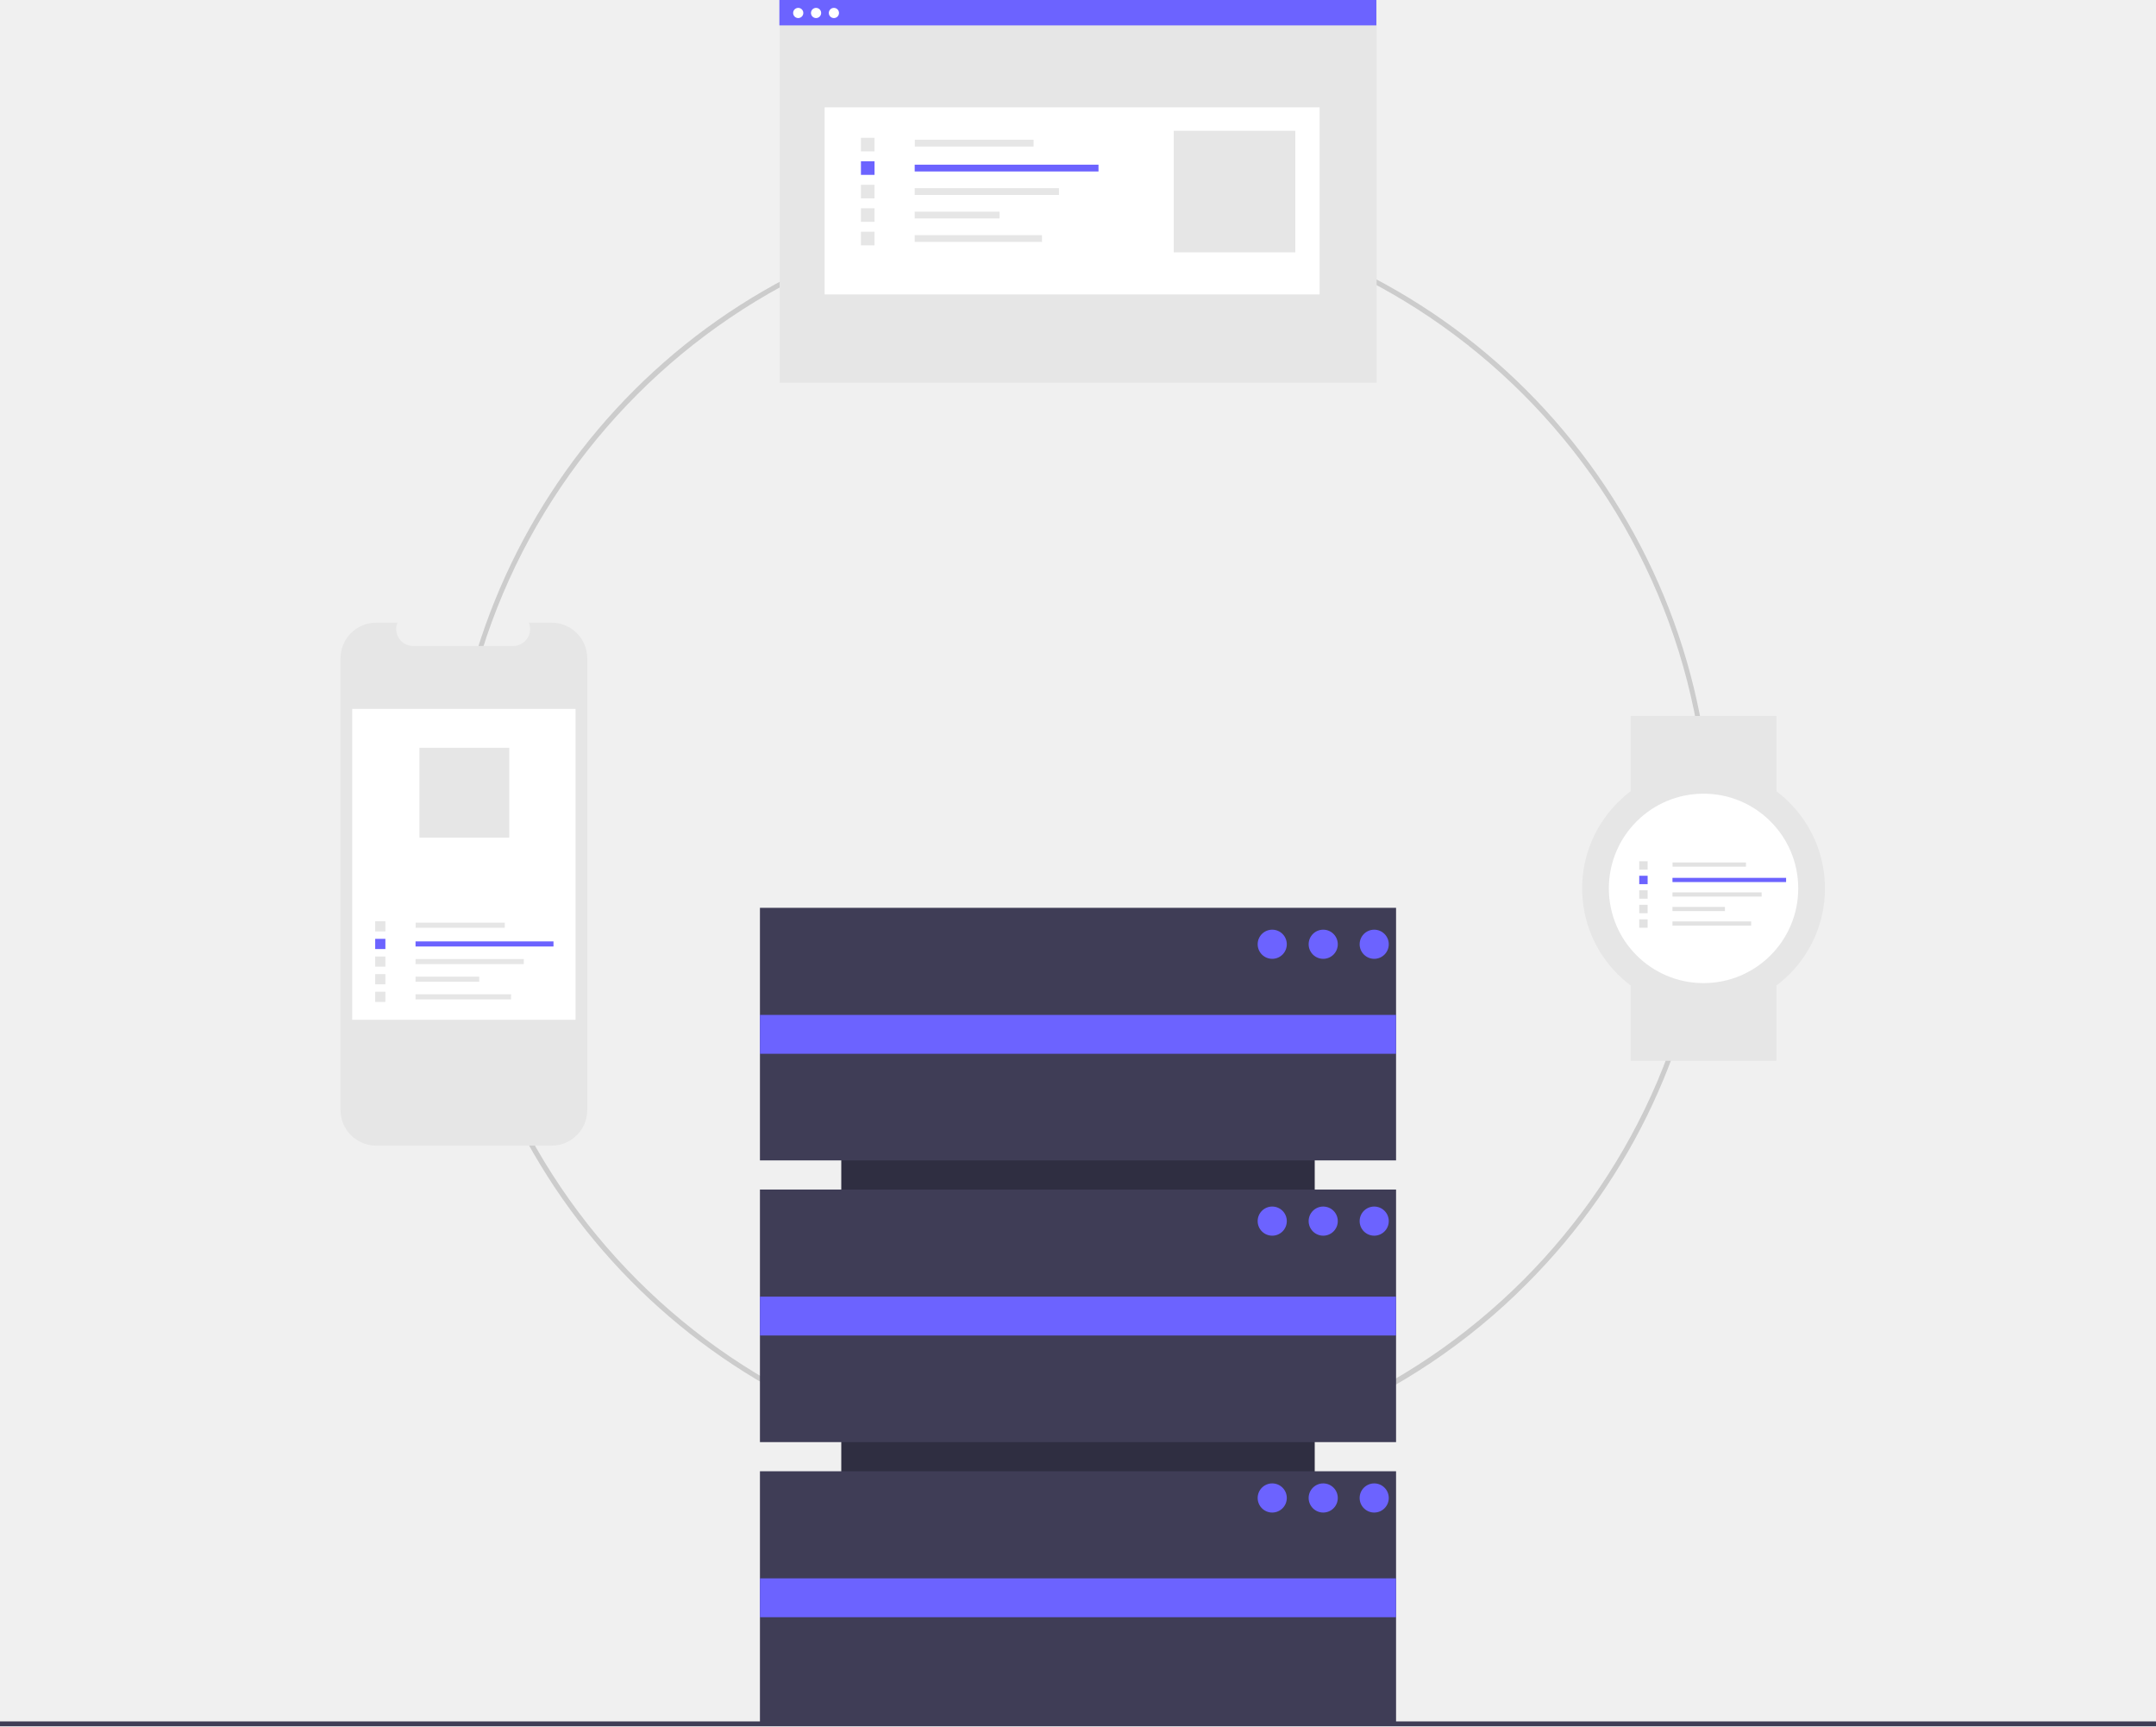
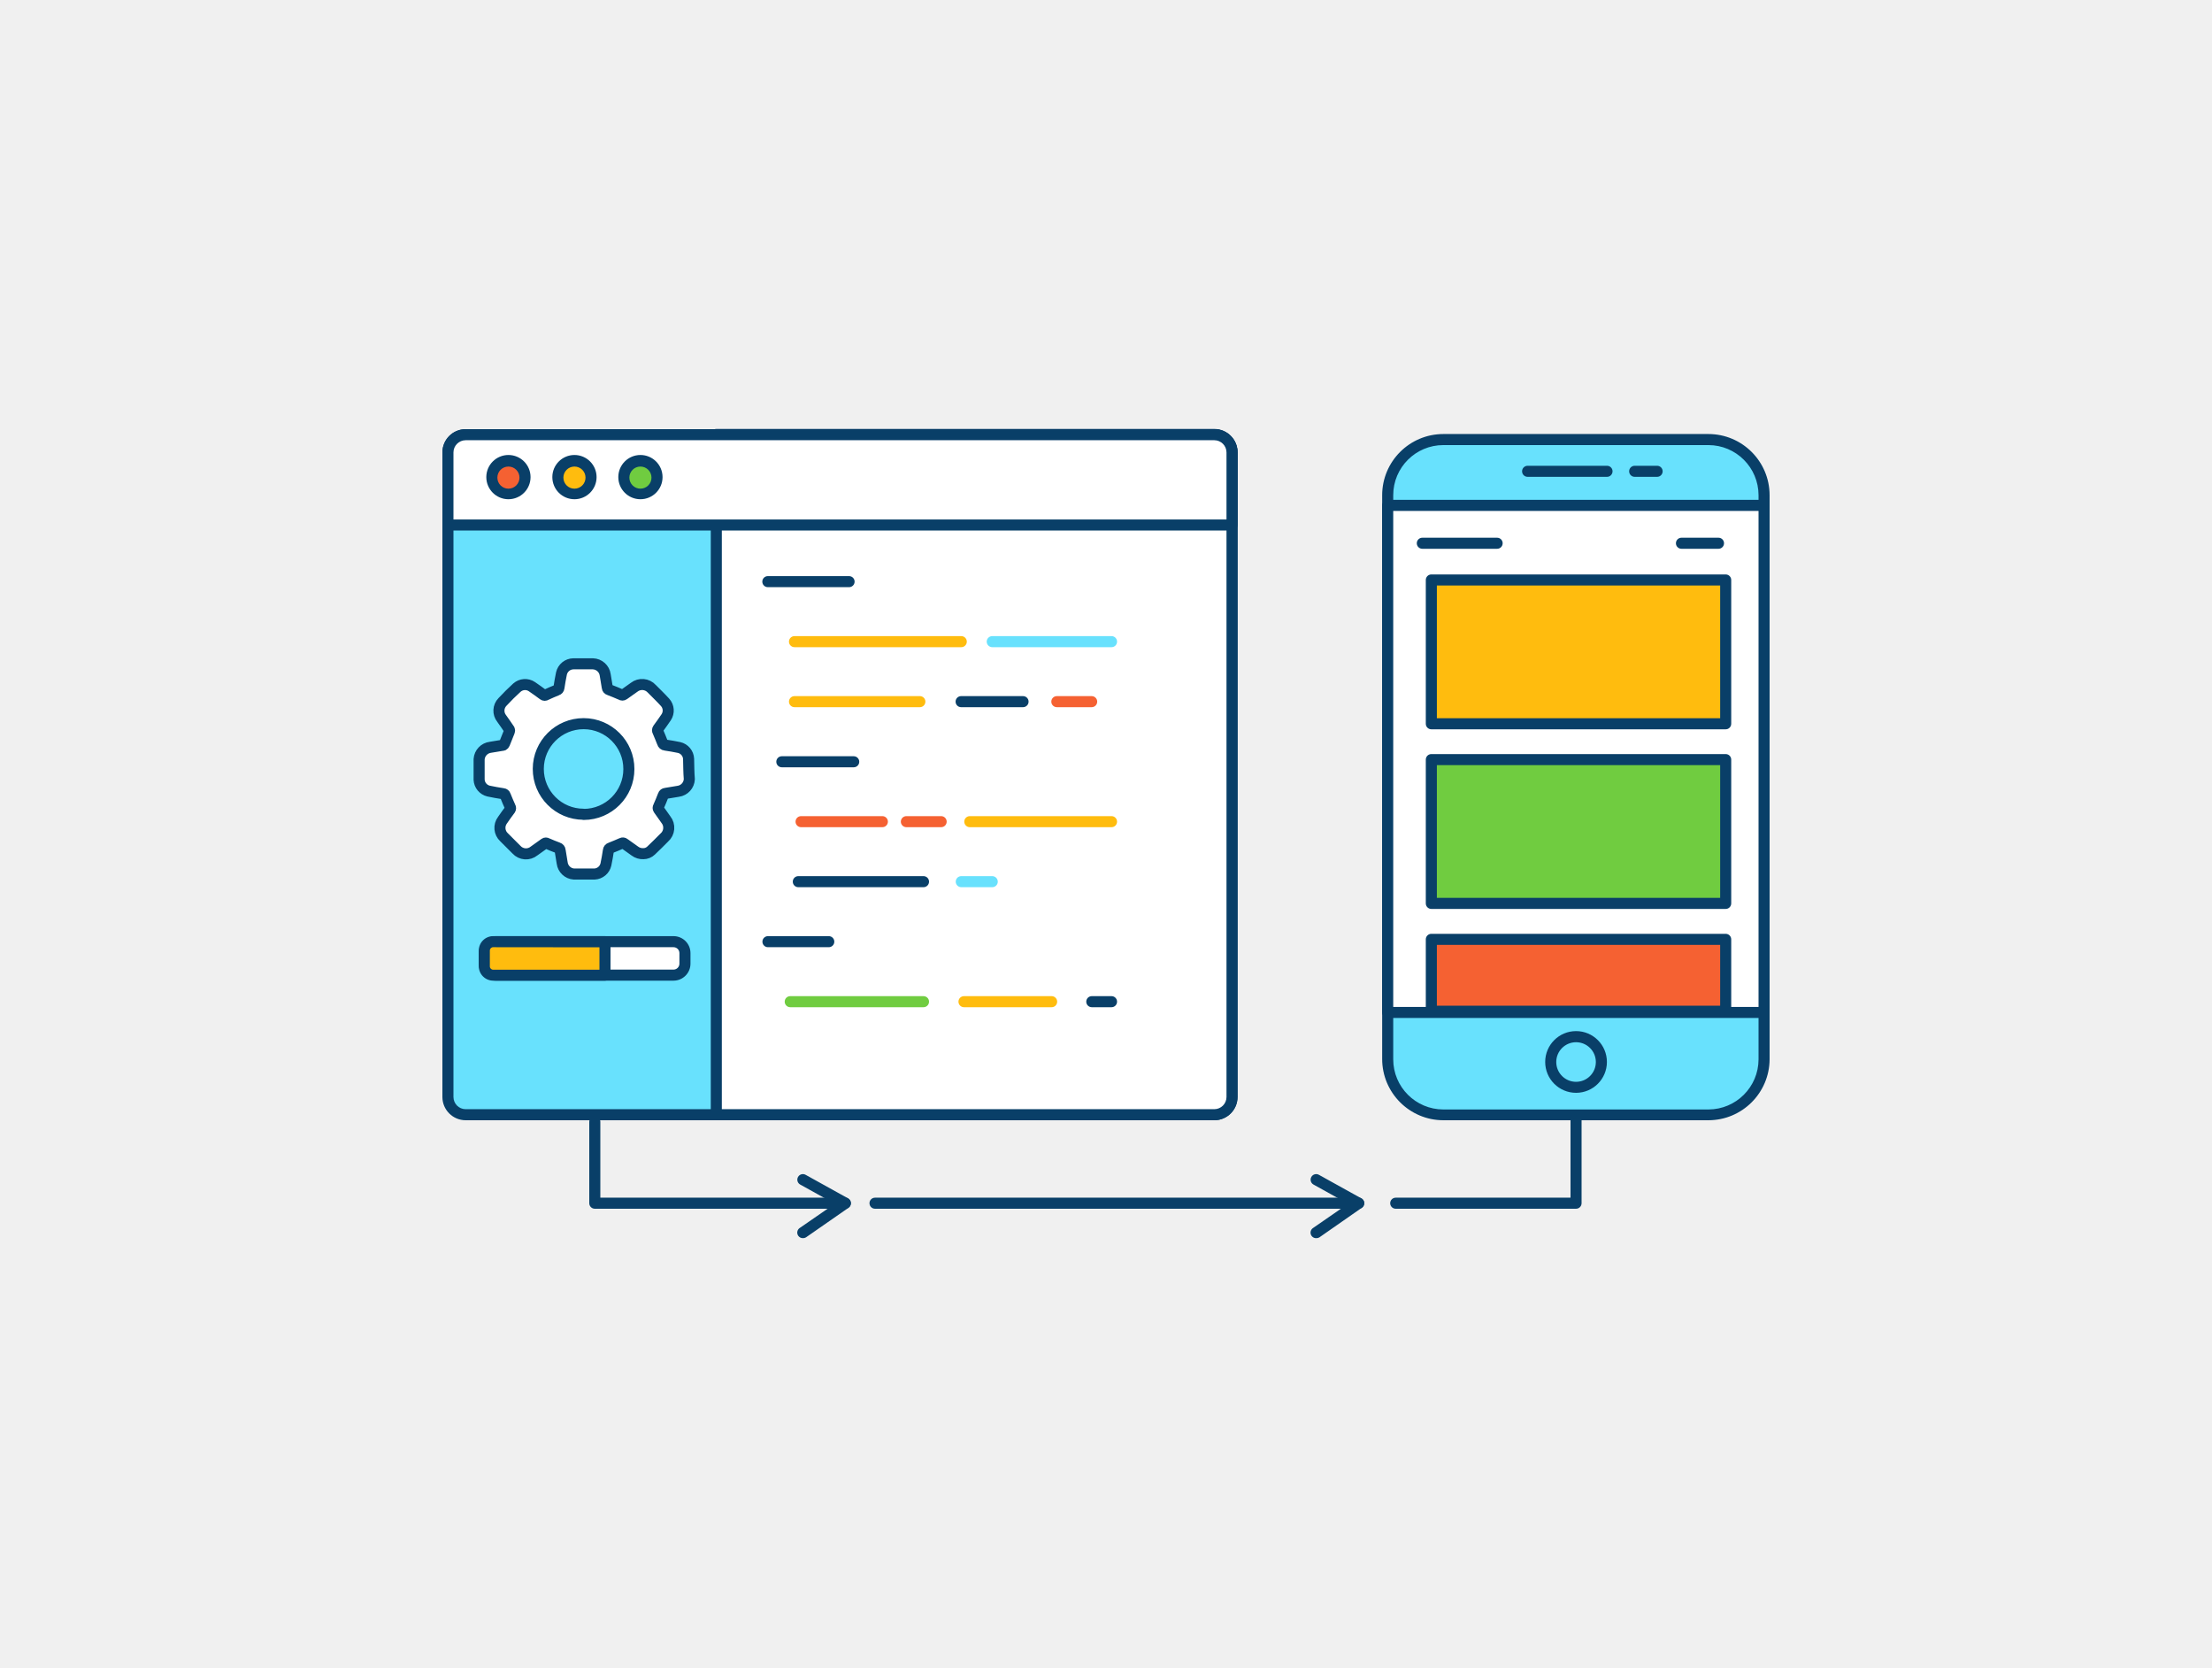
- <svg xmlns="http://www.w3.org/2000/svg" data-name="Layer 1" width="888" height="710.807" viewBox="0 0 888 710.807">
-   <path d="M600.936,699.404a260.064,260.064,0,1,1,183.894-76.171A258.365,258.365,0,0,1,600.936,699.404Zm0-518.129c-142.297,0-258.064,115.768-258.064,258.065s115.768,258.064,258.064,258.064S859,581.637,859,439.34,743.232,181.275,600.936,181.275Z" transform="translate(-156 -94.59648)" fill="#ccc" />
-   <rect x="469" y="509.904" width="262" height="195" transform="translate(1051.404 -87.19257) rotate(90)" fill="#2f2e41" />
-   <rect x="313" y="373.807" width="262" height="104" fill="#3f3d56" />
-   <rect x="313" y="489.807" width="262" height="104" fill="#3f3d56" />
-   <rect x="313" y="605.807" width="262" height="104" fill="#3f3d56" />
-   <rect x="313" y="417.904" width="262" height="16" fill="#6c63ff" />
-   <rect x="313" y="533.904" width="262" height="16" fill="#6c63ff" />
-   <rect x="313" y="649.904" width="262" height="16" fill="#6c63ff" />
-   <circle cx="524" cy="388.807" r="6" fill="#6c63ff" />
-   <circle cx="545" cy="388.807" r="6" fill="#6c63ff" />
-   <circle cx="566" cy="388.807" r="6" fill="#6c63ff" />
-   <circle cx="524" cy="502.807" r="6" fill="#6c63ff" />
-   <circle cx="545" cy="502.807" r="6" fill="#6c63ff" />
-   <circle cx="566" cy="502.807" r="6" fill="#6c63ff" />
-   <circle cx="524" cy="616.807" r="6" fill="#6c63ff" />
-   <circle cx="545" cy="616.807" r="6" fill="#6c63ff" />
-   <circle cx="566" cy="616.807" r="6" fill="#6c63ff" />
-   <rect y="708.807" width="888" height="2" fill="#3f3d56" />
-   <path d="M397.879,365.661v185.992a14.675,14.675,0,0,1-14.672,14.672H310.928a14.677,14.677,0,0,1-14.678-14.672V365.661a14.677,14.677,0,0,1,14.678-14.672h8.768a6.978,6.978,0,0,0,6.455,9.606h41.208a6.978,6.978,0,0,0,6.455-9.606h9.392A14.675,14.675,0,0,1,397.879,365.661Z" transform="translate(-156 -94.59648)" fill="#e6e6e6" />
-   <rect x="145.064" y="291.91" width="92" height="128" fill="#fff" />
-   <rect x="171.186" y="379.927" width="36.72" height="2.098" fill="#e6e6e6" />
-   <rect x="171.149" y="387.632" width="56.817" height="2.098" fill="#6c63ff" />
-   <rect x="171.149" y="394.89" width="44.588" height="2.098" fill="#e6e6e6" />
-   <rect x="171.149" y="402.149" width="26.228" height="2.098" fill="#e6e6e6" />
-   <rect x="171.149" y="409.407" width="39.343" height="2.098" fill="#e6e6e6" />
-   <rect x="154.533" y="379.324" width="4.197" height="4.197" fill="#e6e6e6" />
-   <rect x="154.533" y="386.582" width="4.197" height="4.197" fill="#6c63ff" />
-   <rect x="154.533" y="393.841" width="4.197" height="4.197" fill="#e6e6e6" />
-   <rect x="154.533" y="401.1" width="4.197" height="4.197" fill="#e6e6e6" />
-   <rect x="154.533" y="408.358" width="4.197" height="4.197" fill="#e6e6e6" />
-   <rect x="172.751" y="307.91" width="36.998" height="36.998" fill="#e6e6e6" />
-   <rect x="321.111" y="0.139" width="245.884" height="157.475" fill="#e6e6e6" />
-   <rect x="339.647" y="44.195" width="203.861" height="77.035" fill="#fff" />
-   <rect x="376.789" y="57.542" width="48.927" height="2.796" fill="#e6e6e6" />
-   <rect x="376.74" y="67.807" width="75.705" height="2.796" fill="#6c63ff" />
-   <rect x="376.74" y="77.479" width="59.411" height="2.796" fill="#e6e6e6" />
-   <rect x="376.74" y="87.151" width="34.948" height="2.796" fill="#e6e6e6" />
-   <rect x="376.74" y="96.822" width="52.422" height="2.796" fill="#e6e6e6" />
-   <rect x="354.601" y="56.738" width="5.592" height="5.592" fill="#e6e6e6" />
-   <rect x="354.601" y="66.409" width="5.592" height="5.592" fill="#6c63ff" />
-   <rect x="354.601" y="76.081" width="5.592" height="5.592" fill="#e6e6e6" />
-   <rect x="354.601" y="85.753" width="5.592" height="5.592" fill="#e6e6e6" />
-   <rect x="354.601" y="95.424" width="5.592" height="5.592" fill="#e6e6e6" />
-   <rect x="483.445" y="53.847" width="50.059" height="50.059" fill="#e6e6e6" />
-   <rect x="321.006" width="245.884" height="10.446" fill="#6c63ff" />
-   <circle cx="328.768" cy="5.341" r="2.097" fill="#fff" />
-   <circle cx="336.117" cy="5.341" r="2.097" fill="#fff" />
-   <circle cx="343.466" cy="5.341" r="2.097" fill="#fff" />
-   <rect x="671.648" y="294.807" width="60" height="31" fill="#e6e6e6" />
-   <rect x="671.648" y="405.807" width="60" height="31" fill="#e6e6e6" />
-   <circle cx="701.648" cy="365.807" r="50" fill="#e6e6e6" />
-   <circle cx="701.648" cy="365.807" r="39" fill="#fff" />
-   <rect x="688.877" y="355.122" width="30.247" height="1.728" fill="#e2e2e2" />
-   <rect x="688.846" y="361.468" width="46.802" height="1.728" fill="#6c63ff" />
-   <rect x="688.846" y="367.447" width="36.728" height="1.728" fill="#e2e2e2" />
-   <rect x="688.846" y="373.426" width="21.605" height="1.728" fill="#e2e2e2" />
-   <rect x="688.846" y="379.405" width="32.407" height="1.728" fill="#e2e2e2" />
-   <rect x="675.16" y="354.625" width="3.457" height="3.457" fill="#e2e2e2" />
-   <rect x="675.16" y="360.604" width="3.457" height="3.457" fill="#6c63ff" />
-   <rect x="675.16" y="366.583" width="3.457" height="3.457" fill="#e2e2e2" />
-   <rect x="675.16" y="372.562" width="3.457" height="3.457" fill="#e2e2e2" />
-   <rect x="675.16" y="378.541" width="3.457" height="3.457" fill="#e2e2e2" />
+ <svg xmlns="http://www.w3.org/2000/svg" id="_90_code_development_outline" data-name="#90_code_development_outline" viewBox="0 0 400 300" width="406" height="306" class="illustration styles_illustrationTablet__1DWOa">
+   <path d="M285,217.82H252.39a1,1,0,0,1,0-2H284V200.64a1,1,0,0,1,2,0v16.18A1,1,0,0,1,285,217.82Z" fill="#093f68" />
+   <path d="M245.7,217.82H158.23a1,1,0,1,1,0-2H245.7a1,1,0,0,1,0,2Z" fill="#093f68" />
+   <path d="M152.85,217.82H107.56a1,1,0,0,1-1-1V202.1a1,1,0,1,1,2,0v13.72h44.29a1,1,0,0,1,0,2Z" fill="#093f68" />
+   <rect x="250.94" y="78.74" width="68.06" height="122.08" rx="10.06" fill="#68e1fd" />
+   <path d="M308.94,201.82H261a11.08,11.08,0,0,1-11.06-11.07V88.8A11.07,11.07,0,0,1,261,77.74h47.94A11.07,11.07,0,0,1,320,88.8v102A11.08,11.08,0,0,1,308.94,201.82ZM261,79.74a9.06,9.06,0,0,0-9.06,9.06v102a9.07,9.07,0,0,0,9.06,9.07h47.94a9.08,9.08,0,0,0,9.06-9.07V88.8a9.07,9.07,0,0,0-9.06-9.06Z" fill="#093f68" />
+   <rect x="250.94" y="90.64" width="68.06" height="91.69" fill="#fff" />
+   <path d="M319,183.33H250.94a1,1,0,0,1-1-1V90.64a1,1,0,0,1,1-1H319a1,1,0,0,1,1,1v91.69A1,1,0,0,1,319,183.33Zm-67.06-2H318V91.64H251.94Z" fill="#093f68" />
+   <path d="M285,196.86a5.58,5.58,0,1,1,5.58-5.57A5.58,5.58,0,0,1,285,196.86Zm0-9.15a3.58,3.58,0,1,0,3.58,3.58A3.58,3.58,0,0,0,285,187.71Z" fill="#093f68" />
+   <path d="M290.6,85.48H276.24a1,1,0,0,1,0-2H290.6a1,1,0,0,1,0,2Z" fill="#093f68" />
+   <path d="M299.66,85.48H295.6a1,1,0,0,1,0-2h4.06a1,1,0,0,1,0,2Z" fill="#093f68" />
+   <rect x="258.83" y="104.15" width="53.23" height="25.98" fill="#ffbc0e" />
+   <path d="M312.06,131.13H258.83a1,1,0,0,1-1-1v-26a1,1,0,0,1,1-1h53.23a1,1,0,0,1,1,1v26A1,1,0,0,1,312.06,131.13Zm-52.23-2h51.23v-24H259.83Z" fill="#093f68" />
+   <rect x="258.83" y="136.64" width="53.23" height="25.98" fill="#70cc40" />
+   <path d="M312.06,163.61H258.83a1,1,0,0,1-1-1v-26a1,1,0,0,1,1-1h53.23a1,1,0,0,1,1,1v26A1,1,0,0,1,312.06,163.61Zm-52.23-2h51.23v-24H259.83Z" fill="#093f68" />
+   <rect x="258.83" y="169.12" width="53.23" height="12.99" fill="#f56132" />
+   <path d="M312.06,183.11H258.83a1,1,0,0,1-1-1v-13a1,1,0,0,1,1-1h53.23a1,1,0,0,1,1,1v13A1,1,0,0,1,312.06,183.11Zm-52.23-2h51.23v-11H259.83Z" fill="#093f68" />
+   <path d="M270.73,98.49H257.2a1,1,0,0,1,0-2h13.53a1,1,0,0,1,0,2Z" fill="#093f68" />
+   <path d="M310.76,98.49h-6.7a1,1,0,0,1,0-2h6.7a1,1,0,0,1,0,2Z" fill="#093f68" />
+   <path d="M222.79,81.06V197.62a3.2,3.2,0,0,1-3.2,3.2H84.2a3.2,3.2,0,0,1-3.2-3.2V81.06a3.2,3.2,0,0,1,3.2-3.2H219.59A3.2,3.2,0,0,1,222.79,81.06Z" fill="#68e1fd" />
+   <path d="M219.59,201.82H84.2a4.21,4.21,0,0,1-4.2-4.2V81.06a4.21,4.21,0,0,1,4.2-4.2H219.59a4.21,4.21,0,0,1,4.2,4.2V197.62A4.21,4.21,0,0,1,219.59,201.82ZM84.2,78.86a2.21,2.21,0,0,0-2.2,2.2V197.62a2.21,2.21,0,0,0,2.2,2.2H219.59a2.21,2.21,0,0,0,2.2-2.2V81.06a2.21,2.21,0,0,0-2.2-2.2Z" fill="#093f68" />
+   <path d="M222.79,81.06V197.62a3.2,3.2,0,0,1-3.2,3.2H129.53v-123h90.06A3.2,3.2,0,0,1,222.79,81.06Z" fill="#fff" />
+   <path d="M219.59,201.82H129.53a1,1,0,0,1-1-1v-123a1,1,0,0,1,1-1h90.06a4.21,4.21,0,0,1,4.2,4.2V197.62A4.21,4.21,0,0,1,219.59,201.82Zm-89.06-2h89.06a2.21,2.21,0,0,0,2.2-2.2V81.06a2.21,2.21,0,0,0-2.2-2.2H130.53Z" fill="#093f68" />
+   <path d="M222.79,81.06V94.19H81V81.06a3.2,3.2,0,0,1,3.2-3.2H219.59A3.2,3.2,0,0,1,222.79,81.06Z" fill="#fff" />
+   <path d="M222.79,95.19H81a1,1,0,0,1-1-1V81.06a4.21,4.21,0,0,1,4.2-4.2H219.59a4.21,4.21,0,0,1,4.2,4.2V94.19A1,1,0,0,1,222.79,95.19ZM82,93.19H221.79V81.06a2.21,2.21,0,0,0-2.2-2.2H84.2a2.21,2.21,0,0,0-2.2,2.2Z" fill="#093f68" />
+   <circle cx="91.94" cy="85.58" r="2.95" fill="#f56132" />
+   <path d="M91.94,89.53a4,4,0,1,1,4-4A4,4,0,0,1,91.94,89.53Zm0-5.91a2,2,0,1,0,2,2A2,2,0,0,0,91.94,83.62Z" fill="#093f68" />
+   <circle cx="103.88" cy="85.58" r="2.95" fill="#ffbc0e" />
+   <path d="M103.88,89.53a4,4,0,1,1,4-4A4,4,0,0,1,103.88,89.53Zm0-5.91a2,2,0,1,0,2,2A2,2,0,0,0,103.88,83.62Z" fill="#093f68" />
+   <circle cx="115.81" cy="85.58" r="2.95" fill="#70cc40" />
+   <path d="M115.81,89.53a4,4,0,1,1,4-4A4,4,0,0,1,115.81,89.53Zm0-5.91a2,2,0,1,0,2,2A2,2,0,0,0,115.81,83.62Z" fill="#093f68" />
+   <path d="M153.54,105.43H138.85a1,1,0,0,1,0-2h14.69a1,1,0,1,1,0,2Z" fill="#093f68" />
+   <path d="M173.83,116.28H143.67a1,1,0,0,1,0-2h30.16a1,1,0,0,1,0,2Z" fill="#ffbc0e" />
+   <path d="M166.34,127.13H143.67a1,1,0,1,1,0-2h22.67a1,1,0,1,1,0,2Z" fill="#ffbc0e" />
+   <path d="M154.38,138h-13a1,1,0,0,1,0-2h13a1,1,0,0,1,0,2Z" fill="#093f68" />
+   <path d="M159.56,148.83h-14.7a1,1,0,0,1,0-2h14.7a1,1,0,0,1,0,2Z" fill="#f56132" />
+   <path d="M167,159.68H144.36a1,1,0,0,1,0-2H167a1,1,0,1,1,0,2Z" fill="#093f68" />
+   <path d="M149.87,170.53h-11a1,1,0,0,1,0-2h11a1,1,0,0,1,0,2Z" fill="#093f68" />
+   <path d="M167,181.38H142.9a1,1,0,1,1,0-2H167a1,1,0,0,1,0,2Z" fill="#70cc40" />
+   <path d="M190.17,181.38H174.32a1,1,0,0,1,0-2h15.85a1,1,0,0,1,0,2Z" fill="#ffbc0e" />
+   <path d="M185,127.13h-11.2a1,1,0,0,1,0-2H185a1,1,0,0,1,0,2Z" fill="#093f68" />
+   <path d="M201,116.28H179.43a1,1,0,0,1,0-2H201a1,1,0,0,1,0,2Z" fill="#68e1fd" />
+   <path d="M197.41,127.13h-6.3a1,1,0,0,1,0-2h6.3a1,1,0,0,1,0,2Z" fill="#f56132" />
+   <path d="M170.19,148.83H163.9a1,1,0,0,1,0-2h6.29a1,1,0,0,1,0,2Z" fill="#f56132" />
+   <path d="M201,148.83H175.37a1,1,0,0,1,0-2H201a1,1,0,0,1,0,2Z" fill="#ffbc0e" />
+   <path d="M179.43,159.68h-5.6a1,1,0,1,1,0-2h5.6a1,1,0,0,1,0,2Z" fill="#68e1fd" />
+   <path d="M201,181.38h-3.57a1,1,0,1,1,0-2H201a1,1,0,1,1,0,2Z" fill="#093f68" />
+   <g id="ahcQ9Z">
+     <path d="M124.52,136.49a2.21,2.21,0,0,0-1.72-2.07c-.83-.18-1.67-.31-2.51-.44a.55.55,0,0,1-.49-.42c-.25-.66-.53-1.32-.82-2a.44.44,0,0,1,0-.51c.51-.69,1-1.38,1.49-2.1a2.2,2.2,0,0,0-.2-2.69c-.76-.84-1.59-1.63-2.39-2.44a2.35,2.35,0,0,0-3.21-.29c-.63.43-1.25.88-1.87,1.33a.42.42,0,0,1-.5,0c-.71-.31-1.43-.61-2.15-.88a.44.44,0,0,1-.33-.39c-.12-.77-.24-1.54-.38-2.3a2.32,2.32,0,0,0-2.22-2q-1.77,0-3.54,0a2.24,2.24,0,0,0-2.15,1.75c-.19.86-.32,1.73-.46,2.6a.46.46,0,0,1-.33.39c-.69.28-1.37.57-2,.87a.39.39,0,0,1-.48,0c-.68-.5-1.36-1-2.07-1.48a2.22,2.22,0,0,0-2.72.18c-.9.82-1.77,1.68-2.6,2.58a2.26,2.26,0,0,0-.15,3c.46.66.94,1.31,1.39,2a.43.43,0,0,1,0,.35c-.28.74-.58,1.48-.89,2.22A.49.49,0,0,1,91,134c-.77.14-1.53.26-2.3.38a2.34,2.34,0,0,0-2.06,2.16c0,1.23,0,2.47,0,3.7a2.23,2.23,0,0,0,1.71,2.06c.87.2,1.77.33,2.65.48a.41.41,0,0,1,.37.3c.28.71.58,1.4.89,2.09a.41.41,0,0,1,0,.45c-.47.63-.94,1.27-1.38,1.92a2.31,2.31,0,0,0,.27,3.11c.73.75,1.48,1.5,2.24,2.24a2.32,2.32,0,0,0,3.19.24c.64-.45,1.28-.9,1.92-1.37a.36.36,0,0,1,.42,0c.65.28,1.31.56,2,.81a.51.51,0,0,1,.37.46c.11.76.24,1.52.37,2.27a2.3,2.3,0,0,0,2.12,2c1.24,0,2.49,0,3.73,0a2.22,2.22,0,0,0,2.06-1.74c.19-.83.31-1.69.45-2.53a.49.49,0,0,1,.36-.44c.69-.27,1.38-.56,2.06-.86a.39.39,0,0,1,.45.05c.63.46,1.28.91,1.92,1.37a2.38,2.38,0,0,0,1.54.47,2,2,0,0,0,1.38-.56c.82-.77,1.6-1.56,2.39-2.35a2.35,2.35,0,0,0,.29-3.26c-.43-.63-.88-1.26-1.33-1.88a.39.39,0,0,1,0-.44c.31-.7.6-1.39.87-2.1a.44.44,0,0,1,.4-.31l2.3-.38a2.32,2.32,0,0,0,2-2.2C124.55,138.92,124.55,137.71,124.52,136.49Zm-19,10a8.19,8.19,0,1,1,8.2-8.17A8.19,8.19,0,0,1,105.55,146.52Z" fill="#fff" stroke="#093f68" stroke-linecap="round" stroke-linejoin="round" stroke-width="2" />
+   </g>
+   <rect x="87.58" y="169.53" width="36.28" height="6.05" rx="2.06" fill="#fff" />
+   <path d="M121.8,176.58H89.65a3.08,3.08,0,0,1-3.07-3.07v-1.92a3.07,3.07,0,0,1,3.07-3.06H121.8a3.06,3.06,0,0,1,3.06,3.06v1.92A3.07,3.07,0,0,1,121.8,176.58Zm-32.15-6.05a1.06,1.06,0,0,0-1.07,1.06v1.92a1.07,1.07,0,0,0,1.07,1.07H121.8a1.07,1.07,0,0,0,1.06-1.07v-1.92a1.06,1.06,0,0,0-1.06-1.06Z" fill="#093f68" />
+   <path d="M89.18,169.53H109.4a0,0,0,0,1,0,0v6a0,0,0,0,1,0,0H89.18a1.6,1.6,0,0,1-1.6-1.6v-2.85A1.6,1.6,0,0,1,89.18,169.53Z" fill="#ffbc0e" />
+   <path d="M109.4,176.58H89.18a2.61,2.61,0,0,1-2.6-2.6v-2.85a2.6,2.6,0,0,1,2.6-2.6H109.4a1,1,0,0,1,1,1v6.05A1,1,0,0,1,109.4,176.58Zm-20.22-6.05a.6.6,0,0,0-.6.6V174a.6.6,0,0,0,.6.6H108.4v-4.05Z" fill="#093f68" />
+   <path d="M145.17,223.14a1,1,0,0,1-.82-.43,1,1,0,0,1,.25-1.4l6.36-4.39-6.27-3.48a1,1,0,1,1,1-1.75l7.68,4.26a1,1,0,0,1,.51.82,1,1,0,0,1-.43.87L145.74,223A1,1,0,0,1,145.17,223.14Z" fill="#093f68" />
+   <path d="M238,223.14a1,1,0,0,1-.57-1.83l6.35-4.39-6.27-3.48a1,1,0,1,1,1-1.75l7.68,4.26a1,1,0,0,1,.51.82,1,1,0,0,1-.43.87L238.58,223A1,1,0,0,1,238,223.14Z" fill="#093f68" />
</svg>
